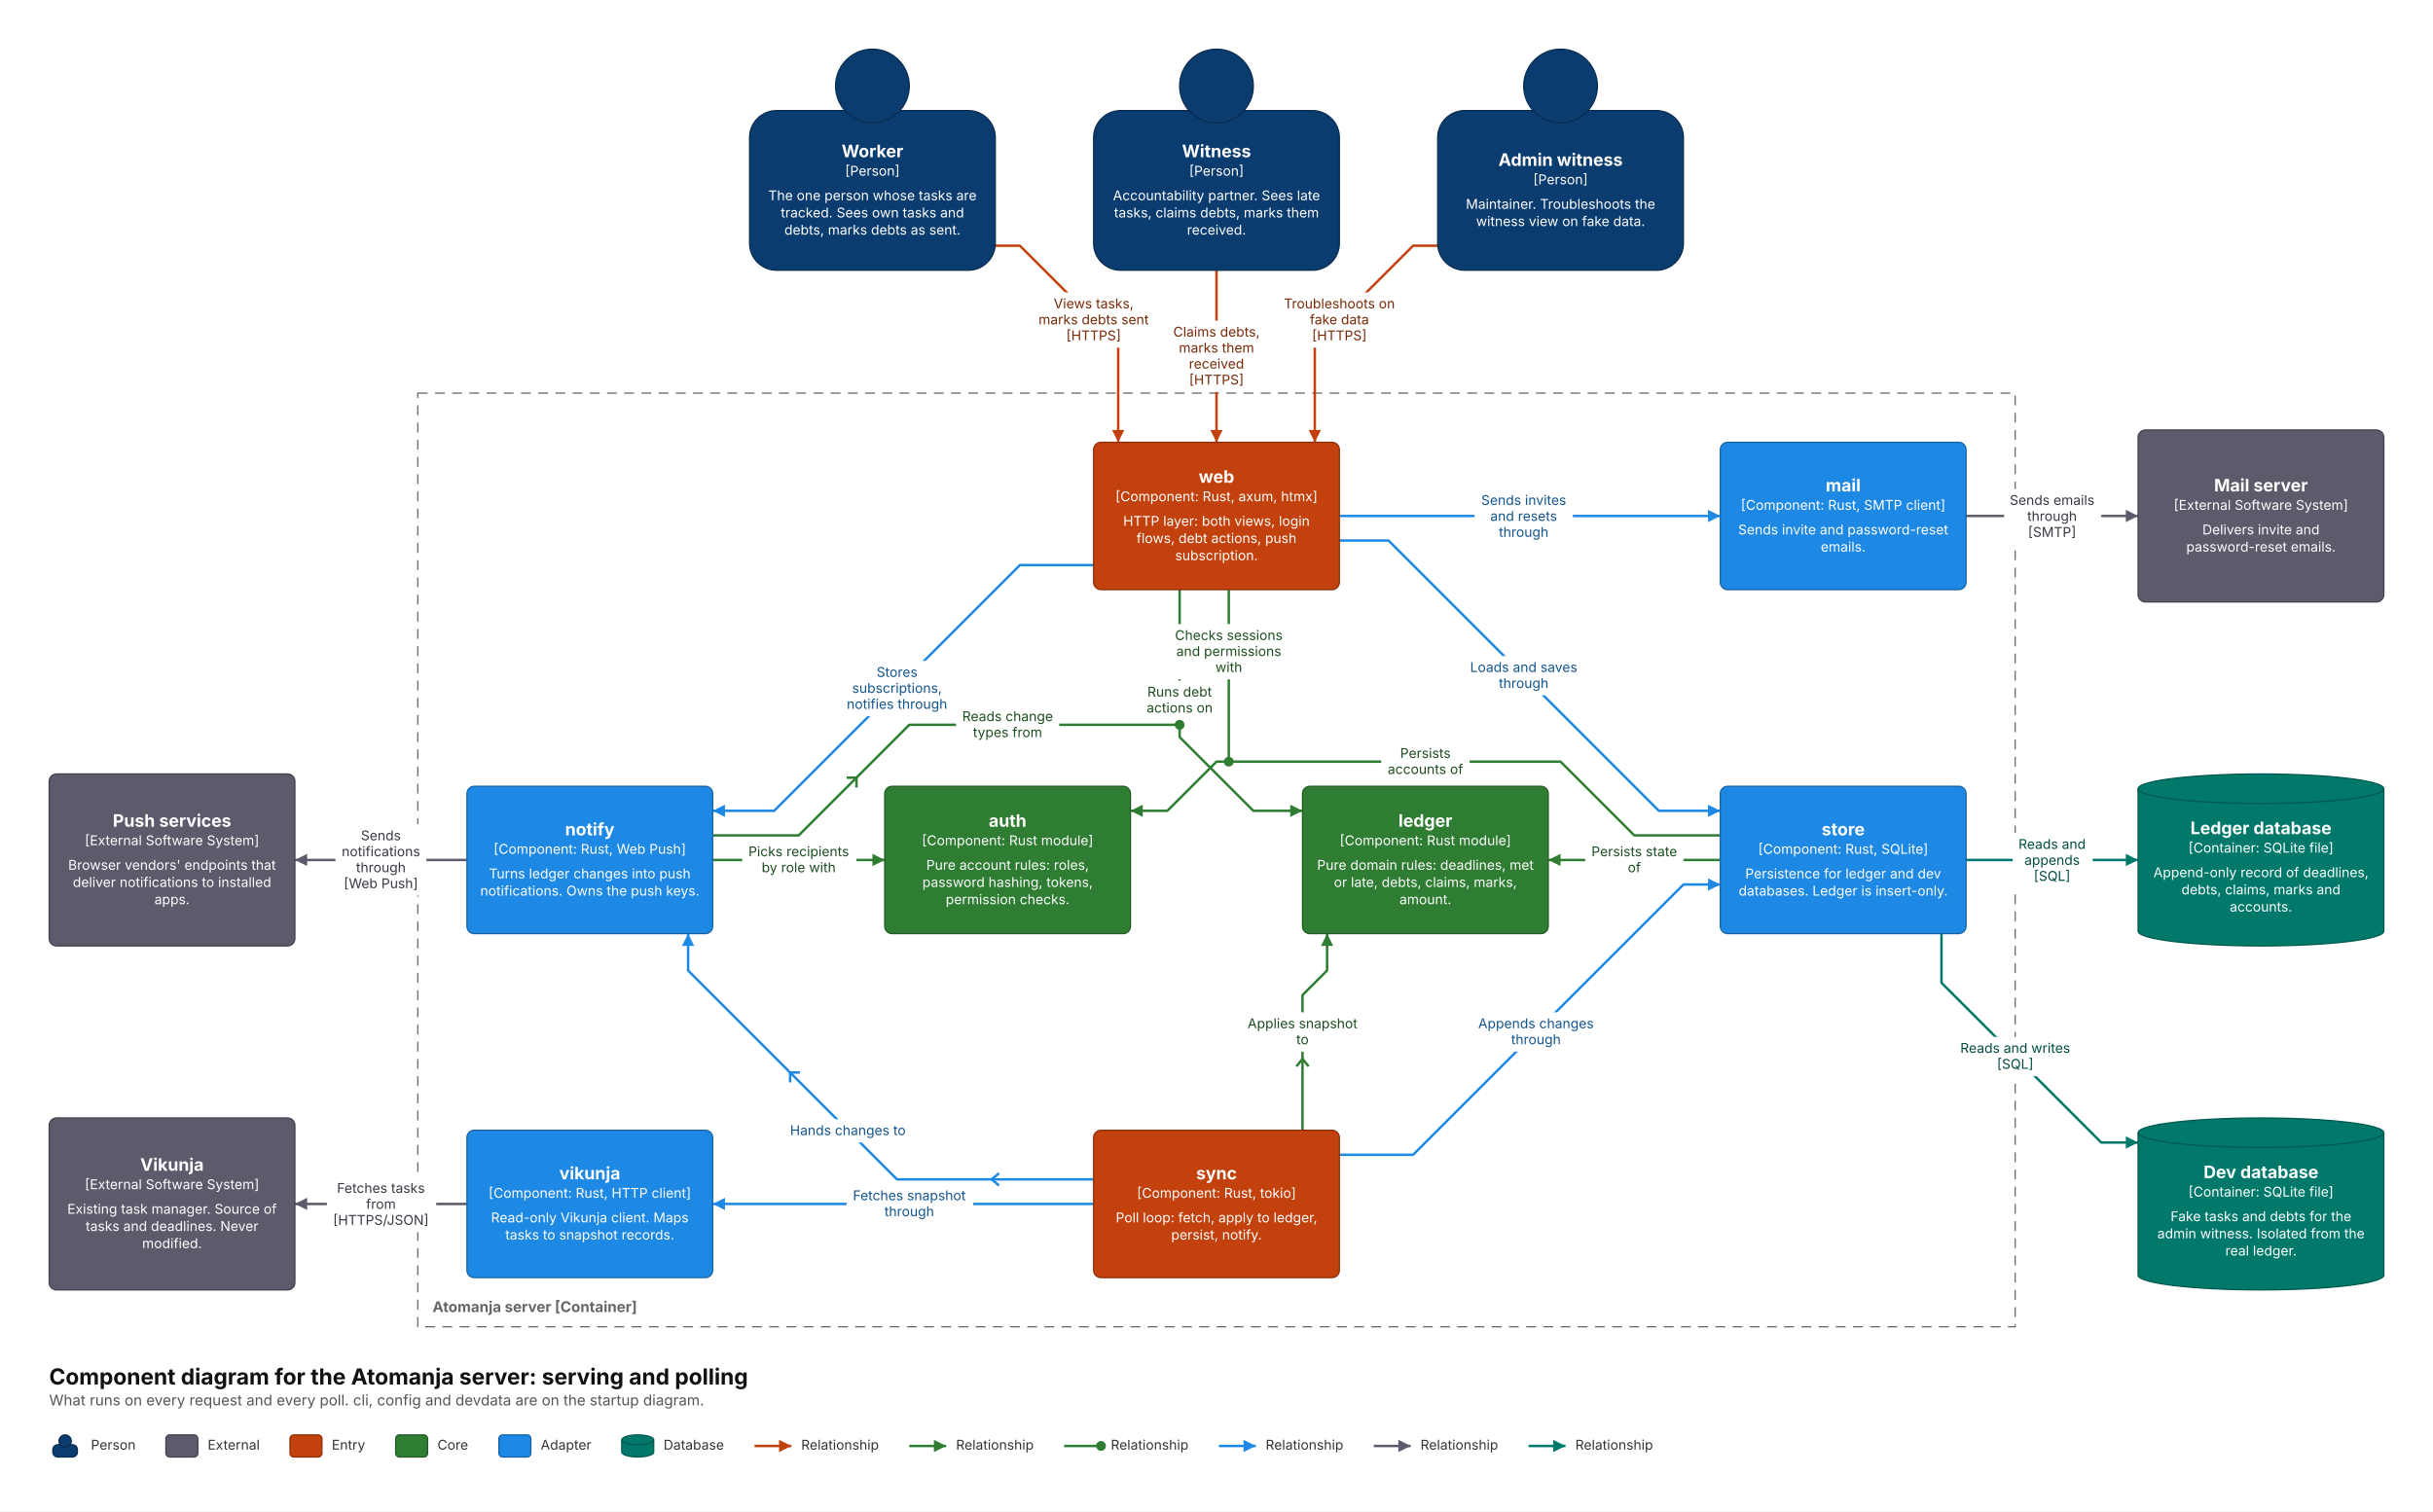
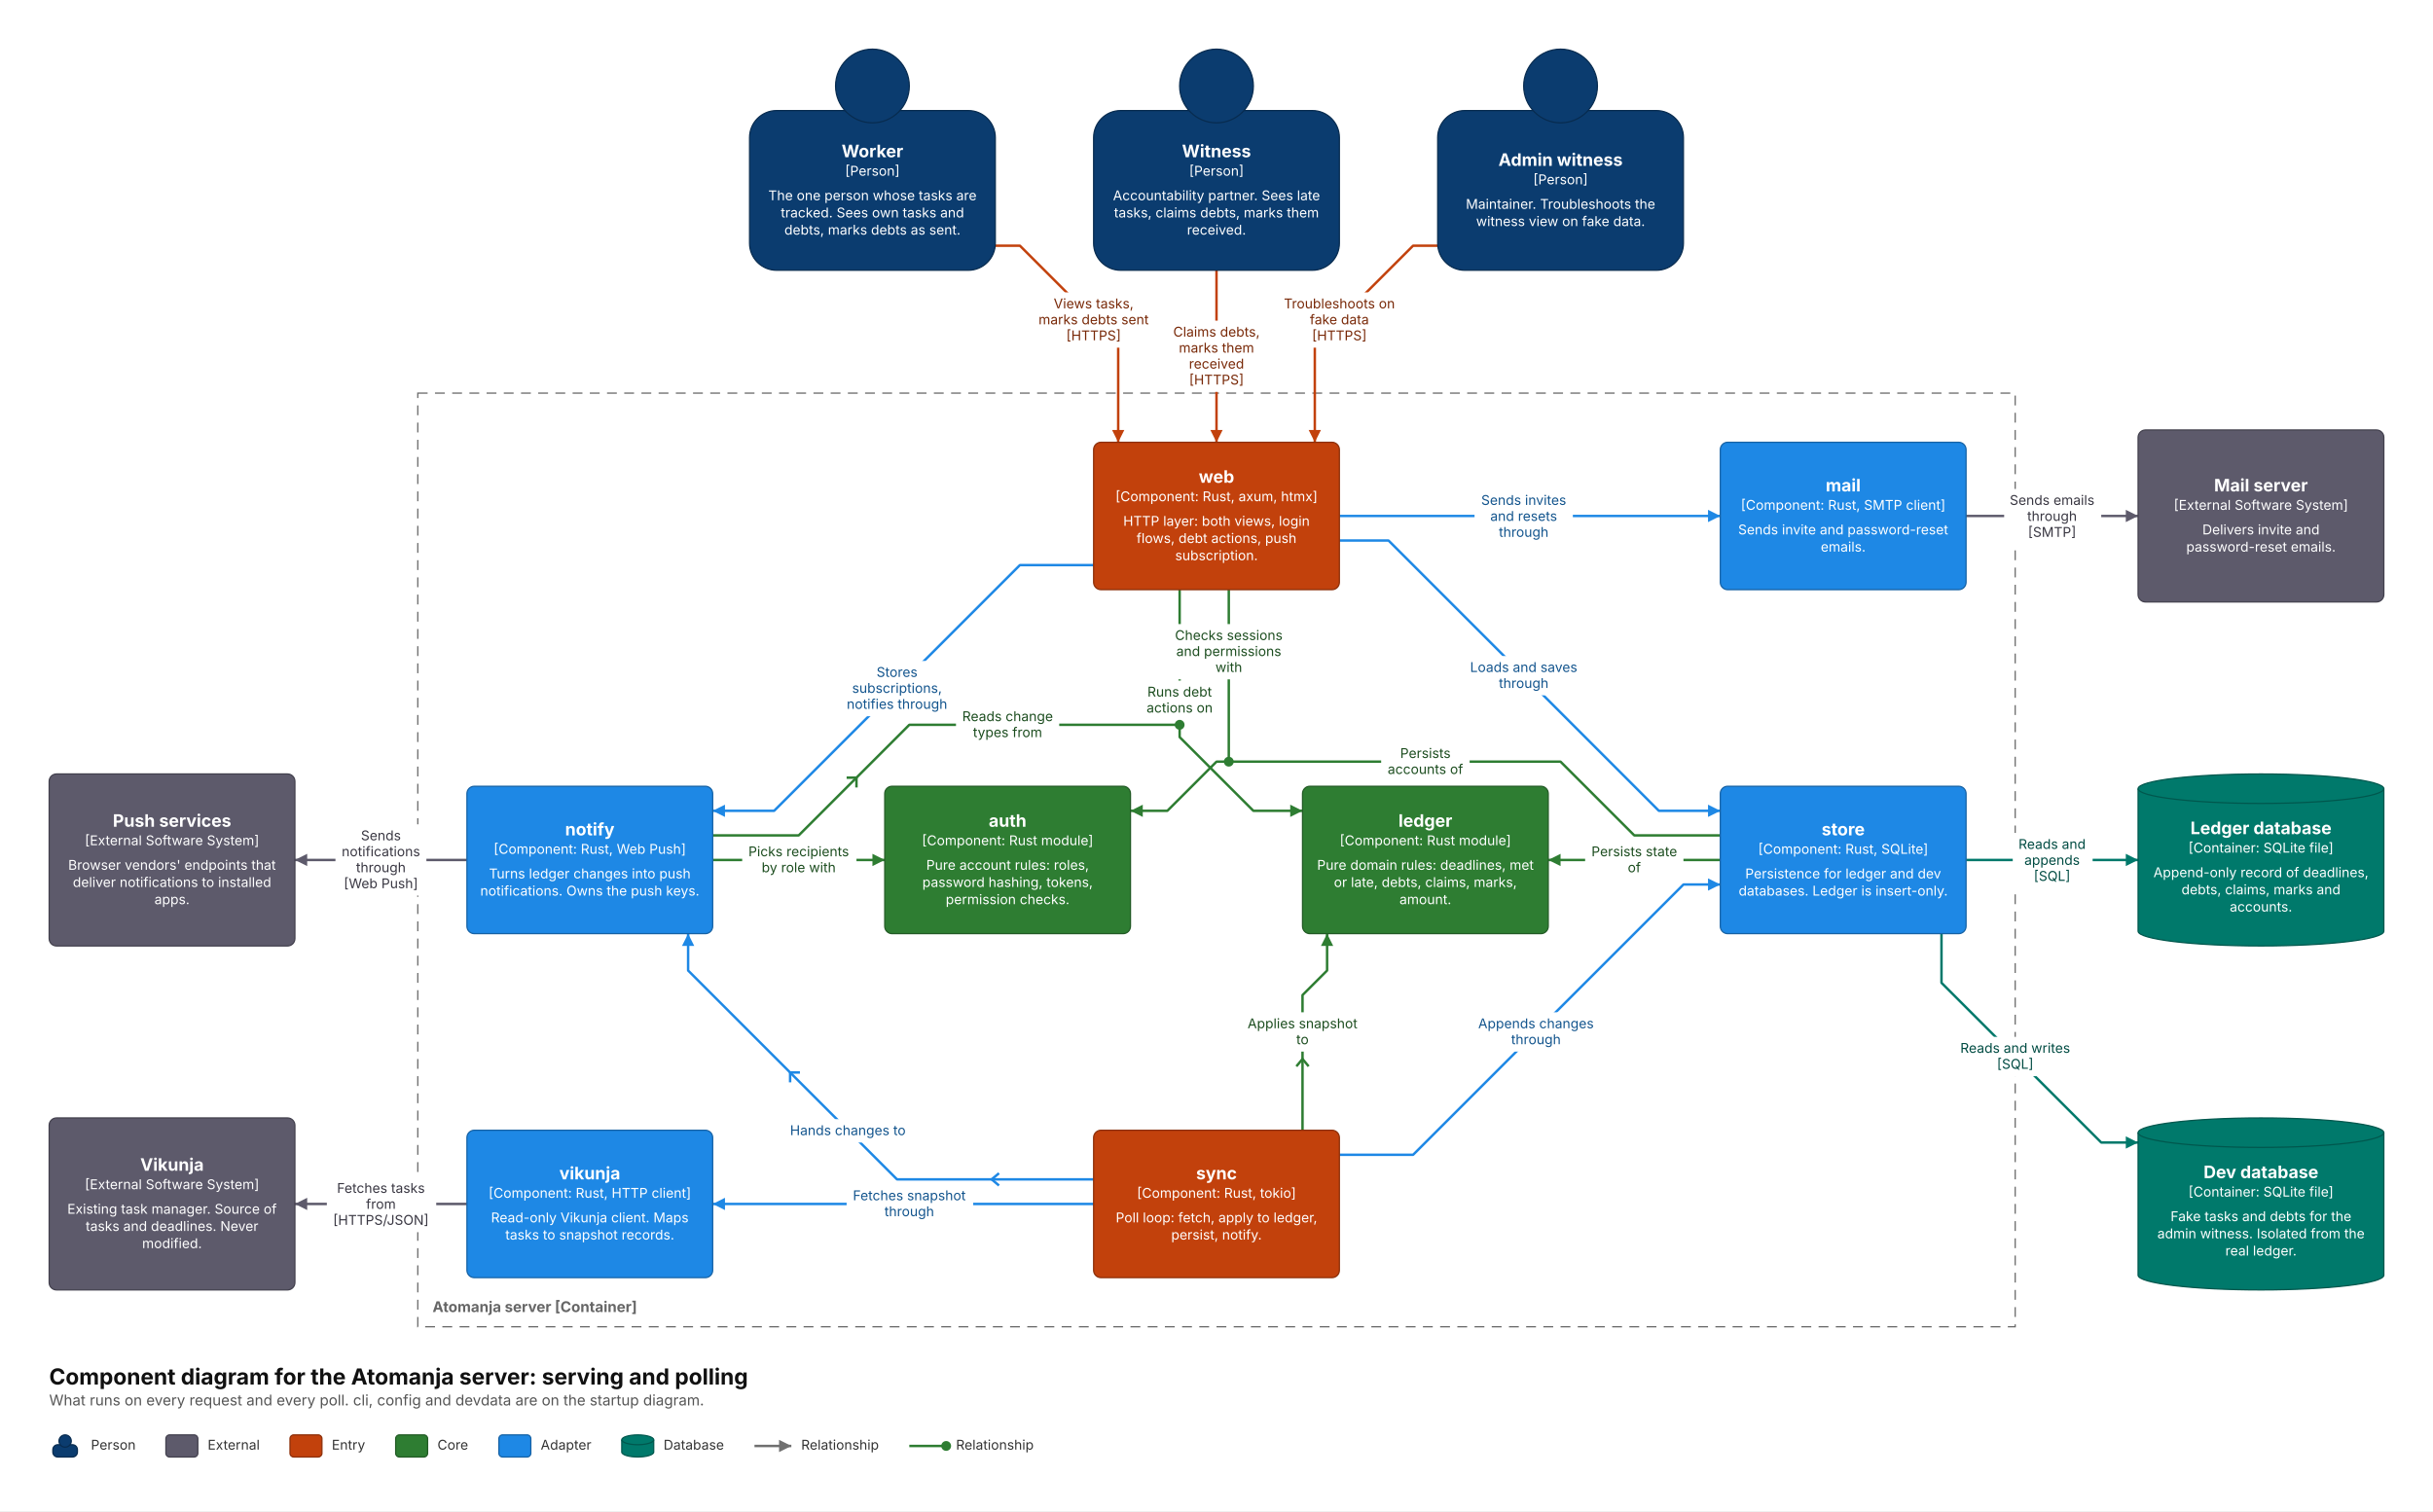
<svg xmlns="http://www.w3.org/2000/svg" viewBox="10 60 1980 1230" width="1980" height="1230" xml:space="preserve">
  <rect x="10" y="60" width="1980" height="1230" fill="#ffffff" />
  <g class="boundary">
    <rect x="350" y="380" width="1300" height="760" fill="none" stroke="#666666" stroke-width="1" stroke-dasharray="8 6" />
    <text x="362" y="1128" font-family="Inter, sans-serif" font-size="12" font-weight="bold" fill="#666666" text-anchor="start">Atomanja server [Container]</text>
  </g>
  <g class="line">
    <path d="M820,260 L840,260 L920,340 L920,420" fill="none" stroke="#c2410c" stroke-width="2" stroke-linejoin="round" />
    <path d="M920,420 L915,410 L925,410 Z" fill="#c2410c" />
  </g>
  <g class="line">
    <path d="M1000,280 L1000,420" fill="none" stroke="#c2410c" stroke-width="2" stroke-linejoin="round" />
    <path d="M1000,420 L995,410 L1005,410 Z" fill="#c2410c" />
  </g>
  <g class="line">
    <path d="M1180,260 L1160,260 L1080,340 L1080,420" fill="none" stroke="#c2410c" stroke-width="2" stroke-linejoin="round" />
    <path d="M1080,420 L1075,410 L1085,410 Z" fill="#c2410c" />
  </g>
  <g class="line">
    <path d="M970,540 L970,660 L1030,720 L1070,720" fill="none" stroke="#2e7d32" stroke-width="2" stroke-linejoin="round" />
    <path d="M1070,720 L1060,725 L1060,715 Z" fill="#2e7d32" />
  </g>
  <g class="line">
    <path d="M1010,540 L1010,680" fill="none" stroke="#2e7d32" stroke-width="2" stroke-linejoin="round" />
    <circle cx="1010" cy="680" r="4" fill="#2e7d32" />
  </g>
  <g class="line">
    <path d="M1100,500 L1140,500 L1360,720 L1410,720" fill="none" stroke="#1e88e5" stroke-width="2" stroke-linejoin="round" />
    <path d="M1410,720 L1400,725 L1400,715 Z" fill="#1e88e5" />
  </g>
  <g class="line">
    <path d="M900,520 L840,520 L640,720 L590,720" fill="none" stroke="#1e88e5" stroke-width="2" stroke-linejoin="round" />
    <path d="M590,720 L600,715 L600,725 Z" fill="#1e88e5" />
  </g>
  <g class="line">
    <path d="M1100,480 L1410,480" fill="none" stroke="#1e88e5" stroke-width="2" stroke-linejoin="round" />
    <path d="M1410,480 L1400,485 L1400,475 Z" fill="#1e88e5" />
  </g>
  <g class="line">
    <path d="M900,1040 L590,1040" fill="none" stroke="#1e88e5" stroke-width="2" stroke-linejoin="round" />
    <path d="M590,1040 L600,1035 L600,1045 Z" fill="#1e88e5" />
  </g>
  <g class="line">
    <path d="M1070,980 L1070,870 L1090,850 L1090,820" fill="none" stroke="#2e7d32" stroke-width="2" stroke-linejoin="round" />
    <path d="M1075,928 L1070,922 L1065,928" fill="none" stroke="#2e7d32" stroke-width="2" stroke-linejoin="round" />
    <path d="M1090,820 L1095,830 L1085,830 Z" fill="#2e7d32" />
  </g>
  <g class="line">
    <path d="M1100,1000 L1160,1000 L1380,780 L1410,780" fill="none" stroke="#1e88e5" stroke-width="2" stroke-linejoin="round" />
    <path d="M1410,780 L1400,785 L1400,775 Z" fill="#1e88e5" />
  </g>
  <g class="line">
    <path d="M900,1020 L740,1020 L570,850 L570,820" fill="none" stroke="#1e88e5" stroke-width="2" stroke-linejoin="round" />
    <path d="M823,1015 L817,1020 L823,1025" fill="none" stroke="#1e88e5" stroke-width="2" stroke-linejoin="round" />
    <path d="M661,933 L653,933 L653,941" fill="none" stroke="#1e88e5" stroke-width="2" stroke-linejoin="round" />
    <path d="M570,820 L575,830 L565,830 Z" fill="#1e88e5" />
  </g>
  <g class="line">
    <path d="M390,1040 L250,1040" fill="none" stroke="#5d5a6b" stroke-width="2" stroke-linejoin="round" />
    <path d="M250,1040 L260,1035 L260,1045 Z" fill="#5d5a6b" />
  </g>
  <g class="line">
    <path d="M590,740 L660,740 L750,650 L970,650" fill="none" stroke="#2e7d32" stroke-width="2" stroke-linejoin="round" />
    <path d="M707,701 L707,693 L699,693" fill="none" stroke="#2e7d32" stroke-width="2" stroke-linejoin="round" />
    <circle cx="970" cy="650" r="4" fill="#2e7d32" />
  </g>
  <g class="line">
    <path d="M590,760 L730,760" fill="none" stroke="#2e7d32" stroke-width="2" stroke-linejoin="round" />
    <path d="M730,760 L720,765 L720,755 Z" fill="#2e7d32" />
  </g>
  <g class="line">
    <path d="M390,760 L250,760" fill="none" stroke="#5d5a6b" stroke-width="2" stroke-linejoin="round" />
    <path d="M250,760 L260,755 L260,765 Z" fill="#5d5a6b" />
  </g>
  <g class="line">
    <path d="M1610,480 L1750,480" fill="none" stroke="#5d5a6b" stroke-width="2" stroke-linejoin="round" />
    <path d="M1750,480 L1740,485 L1740,475 Z" fill="#5d5a6b" />
  </g>
  <g class="line">
    <path d="M1410,760 L1270,760" fill="none" stroke="#2e7d32" stroke-width="2" stroke-linejoin="round" />
    <path d="M1270,760 L1280,755 L1280,765 Z" fill="#2e7d32" />
  </g>
  <g class="line">
    <path d="M1410,740 L1340,740 L1280,680 L1000,680 L960,720 L930,720" fill="none" stroke="#2e7d32" stroke-width="2" stroke-linejoin="round" />
    <path d="M930,720 L940,715 L940,725 Z" fill="#2e7d32" />
  </g>
  <g class="line">
    <path d="M1610,760 L1750,760" fill="none" stroke="#00796b" stroke-width="2" stroke-linejoin="round" />
    <path d="M1750,760 L1740,765 L1740,755 Z" fill="#00796b" />
  </g>
  <g class="line">
    <path d="M1590,820 L1590,860 L1720,990 L1750,990" fill="none" stroke="#00796b" stroke-width="2" stroke-linejoin="round" />
    <path d="M1750,990 L1740,995 L1740,985 Z" fill="#00796b" />
  </g>
  <g class="box">
    <rect x="620" y="150" width="200" height="130" rx="22" fill="#0b3c6f" stroke="#072b4f" stroke-width="1" />
    <circle cx="720" cy="130" r="30" fill="#0b3c6f" stroke="#072b4f" stroke-width="1" />
    <text x="720" y="188" font-family="Inter, sans-serif" font-size="14" font-weight="bold" fill="#ffffff" text-anchor="middle">Worker</text>
    <text x="720" y="203" font-family="Inter, sans-serif" font-size="11" fill="#ffffff" text-anchor="middle">[Person]</text>
    <text x="720" y="223" font-family="Inter, sans-serif" font-size="11" fill="#ffffff" text-anchor="middle">The one person whose tasks are</text>
    <text x="720" y="237" font-family="Inter, sans-serif" font-size="11" fill="#ffffff" text-anchor="middle">tracked. Sees own tasks and</text>
    <text x="720" y="251" font-family="Inter, sans-serif" font-size="11" fill="#ffffff" text-anchor="middle">debts, marks debts as sent.</text>
  </g>
  <g class="box">
    <rect x="900" y="150" width="200" height="130" rx="22" fill="#0b3c6f" stroke="#072b4f" stroke-width="1" />
    <circle cx="1000" cy="130" r="30" fill="#0b3c6f" stroke="#072b4f" stroke-width="1" />
    <text x="1000" y="188" font-family="Inter, sans-serif" font-size="14" font-weight="bold" fill="#ffffff" text-anchor="middle">Witness</text>
    <text x="1000" y="203" font-family="Inter, sans-serif" font-size="11" fill="#ffffff" text-anchor="middle">[Person]</text>
    <text x="1000" y="223" font-family="Inter, sans-serif" font-size="11" fill="#ffffff" text-anchor="middle">Accountability partner. Sees late</text>
    <text x="1000" y="237" font-family="Inter, sans-serif" font-size="11" fill="#ffffff" text-anchor="middle">tasks, claims debts, marks them</text>
    <text x="1000" y="251" font-family="Inter, sans-serif" font-size="11" fill="#ffffff" text-anchor="middle">received.</text>
  </g>
  <g class="box">
    <rect x="1180" y="150" width="200" height="130" rx="22" fill="#0b3c6f" stroke="#072b4f" stroke-width="1" />
    <circle cx="1280" cy="130" r="30" fill="#0b3c6f" stroke="#072b4f" stroke-width="1" />
    <text x="1280" y="195" font-family="Inter, sans-serif" font-size="14" font-weight="bold" fill="#ffffff" text-anchor="middle">Admin witness</text>
    <text x="1280" y="210" font-family="Inter, sans-serif" font-size="11" fill="#ffffff" text-anchor="middle">[Person]</text>
    <text x="1280" y="230" font-family="Inter, sans-serif" font-size="11" fill="#ffffff" text-anchor="middle">Maintainer. Troubleshoots the</text>
    <text x="1280" y="244" font-family="Inter, sans-serif" font-size="11" fill="#ffffff" text-anchor="middle">witness view on fake data.</text>
  </g>
  <g class="box">
    <rect x="50" y="970" width="200" height="140" rx="6" fill="#5d5a6b" stroke="#42404d" stroke-width="1" />
    <text x="150" y="1013" font-family="Inter, sans-serif" font-size="14" font-weight="bold" fill="#ffffff" text-anchor="middle">Vikunja</text>
    <text x="150" y="1028" font-family="Inter, sans-serif" font-size="11" fill="#ffffff" text-anchor="middle">[External Software System]</text>
    <text x="150" y="1048" font-family="Inter, sans-serif" font-size="11" fill="#ffffff" text-anchor="middle">Existing task manager. Source of</text>
    <text x="150" y="1062" font-family="Inter, sans-serif" font-size="11" fill="#ffffff" text-anchor="middle">tasks and deadlines. Never</text>
    <text x="150" y="1076" font-family="Inter, sans-serif" font-size="11" fill="#ffffff" text-anchor="middle">modified.</text>
  </g>
  <g class="box">
    <rect x="50" y="690" width="200" height="140" rx="6" fill="#5d5a6b" stroke="#42404d" stroke-width="1" />
    <text x="150" y="733" font-family="Inter, sans-serif" font-size="14" font-weight="bold" fill="#ffffff" text-anchor="middle">Push services</text>
    <text x="150" y="748" font-family="Inter, sans-serif" font-size="11" fill="#ffffff" text-anchor="middle">[External Software System]</text>
    <text x="150" y="768" font-family="Inter, sans-serif" font-size="11" fill="#ffffff" text-anchor="middle">Browser vendors' endpoints that</text>
    <text x="150" y="782" font-family="Inter, sans-serif" font-size="11" fill="#ffffff" text-anchor="middle">deliver notifications to installed</text>
    <text x="150" y="796" font-family="Inter, sans-serif" font-size="11" fill="#ffffff" text-anchor="middle">apps.</text>
  </g>
  <g class="box">
    <rect x="1750" y="410" width="200" height="140" rx="6" fill="#5d5a6b" stroke="#42404d" stroke-width="1" />
    <text x="1850" y="460" font-family="Inter, sans-serif" font-size="14" font-weight="bold" fill="#ffffff" text-anchor="middle">Mail server</text>
    <text x="1850" y="475" font-family="Inter, sans-serif" font-size="11" fill="#ffffff" text-anchor="middle">[External Software System]</text>
    <text x="1850" y="495" font-family="Inter, sans-serif" font-size="11" fill="#ffffff" text-anchor="middle">Delivers invite and</text>
    <text x="1850" y="509" font-family="Inter, sans-serif" font-size="11" fill="#ffffff" text-anchor="middle">password-reset emails.</text>
  </g>
  <g class="box">
    <rect x="900" y="420" width="200" height="120" rx="6" fill="#c2410c" stroke="#8b2e08" stroke-width="1" />
    <text x="1000" y="453" font-family="Inter, sans-serif" font-size="14" font-weight="bold" fill="#ffffff" text-anchor="middle">web</text>
    <text x="1000" y="468" font-family="Inter, sans-serif" font-size="11" fill="#ffffff" text-anchor="middle">[Component: Rust, axum, htmx]</text>
    <text x="1000" y="488" font-family="Inter, sans-serif" font-size="11" fill="#ffffff" text-anchor="middle">HTTP layer: both views, login</text>
    <text x="1000" y="502" font-family="Inter, sans-serif" font-size="11" fill="#ffffff" text-anchor="middle">flows, debt actions, push</text>
    <text x="1000" y="516" font-family="Inter, sans-serif" font-size="11" fill="#ffffff" text-anchor="middle">subscription.</text>
  </g>
  <g class="box">
    <rect x="900" y="980" width="200" height="120" rx="6" fill="#c2410c" stroke="#8b2e08" stroke-width="1" />
    <text x="1000" y="1020" font-family="Inter, sans-serif" font-size="14" font-weight="bold" fill="#ffffff" text-anchor="middle">sync</text>
    <text x="1000" y="1035" font-family="Inter, sans-serif" font-size="11" fill="#ffffff" text-anchor="middle">[Component: Rust, tokio]</text>
    <text x="1000" y="1055" font-family="Inter, sans-serif" font-size="11" fill="#ffffff" text-anchor="middle">Poll loop: fetch, apply to ledger,</text>
    <text x="1000" y="1069" font-family="Inter, sans-serif" font-size="11" fill="#ffffff" text-anchor="middle">persist, notify.</text>
  </g>
  <g class="box">
    <rect x="1070" y="700" width="200" height="120" rx="6" fill="#2e7d32" stroke="#215a24" stroke-width="1" />
    <text x="1170" y="733" font-family="Inter, sans-serif" font-size="14" font-weight="bold" fill="#ffffff" text-anchor="middle">ledger</text>
    <text x="1170" y="748" font-family="Inter, sans-serif" font-size="11" fill="#ffffff" text-anchor="middle">[Component: Rust module]</text>
    <text x="1170" y="768" font-family="Inter, sans-serif" font-size="11" fill="#ffffff" text-anchor="middle">Pure domain rules: deadlines, met</text>
    <text x="1170" y="782" font-family="Inter, sans-serif" font-size="11" fill="#ffffff" text-anchor="middle">or late, debts, claims, marks,</text>
    <text x="1170" y="796" font-family="Inter, sans-serif" font-size="11" fill="#ffffff" text-anchor="middle">amount.</text>
  </g>
  <g class="box">
    <rect x="730" y="700" width="200" height="120" rx="6" fill="#2e7d32" stroke="#215a24" stroke-width="1" />
    <text x="830" y="733" font-family="Inter, sans-serif" font-size="14" font-weight="bold" fill="#ffffff" text-anchor="middle">auth</text>
    <text x="830" y="748" font-family="Inter, sans-serif" font-size="11" fill="#ffffff" text-anchor="middle">[Component: Rust module]</text>
    <text x="830" y="768" font-family="Inter, sans-serif" font-size="11" fill="#ffffff" text-anchor="middle">Pure account rules: roles,</text>
    <text x="830" y="782" font-family="Inter, sans-serif" font-size="11" fill="#ffffff" text-anchor="middle">password hashing, tokens,</text>
    <text x="830" y="796" font-family="Inter, sans-serif" font-size="11" fill="#ffffff" text-anchor="middle">permission checks.</text>
  </g>
  <g class="box">
    <rect x="390" y="980" width="200" height="120" rx="6" fill="#1e88e5" stroke="#1561a4" stroke-width="1" />
    <text x="490" y="1020" font-family="Inter, sans-serif" font-size="14" font-weight="bold" fill="#ffffff" text-anchor="middle">vikunja</text>
    <text x="490" y="1035" font-family="Inter, sans-serif" font-size="11" fill="#ffffff" text-anchor="middle">[Component: Rust, HTTP client]</text>
    <text x="490" y="1055" font-family="Inter, sans-serif" font-size="11" fill="#ffffff" text-anchor="middle">Read-only Vikunja client. Maps</text>
    <text x="490" y="1069" font-family="Inter, sans-serif" font-size="11" fill="#ffffff" text-anchor="middle">tasks to snapshot records.</text>
  </g>
  <g class="box">
    <rect x="390" y="700" width="200" height="120" rx="6" fill="#1e88e5" stroke="#1561a4" stroke-width="1" />
    <text x="490" y="740" font-family="Inter, sans-serif" font-size="14" font-weight="bold" fill="#ffffff" text-anchor="middle">notify</text>
    <text x="490" y="755" font-family="Inter, sans-serif" font-size="11" fill="#ffffff" text-anchor="middle">[Component: Rust, Web Push]</text>
    <text x="490" y="775" font-family="Inter, sans-serif" font-size="11" fill="#ffffff" text-anchor="middle">Turns ledger changes into push</text>
    <text x="490" y="789" font-family="Inter, sans-serif" font-size="11" fill="#ffffff" text-anchor="middle">notifications. Owns the push keys.</text>
  </g>
  <g class="box">
    <rect x="1410" y="420" width="200" height="120" rx="6" fill="#1e88e5" stroke="#1561a4" stroke-width="1" />
    <text x="1510" y="460" font-family="Inter, sans-serif" font-size="14" font-weight="bold" fill="#ffffff" text-anchor="middle">mail</text>
    <text x="1510" y="475" font-family="Inter, sans-serif" font-size="11" fill="#ffffff" text-anchor="middle">[Component: Rust, SMTP client]</text>
    <text x="1510" y="495" font-family="Inter, sans-serif" font-size="11" fill="#ffffff" text-anchor="middle">Sends invite and password-reset</text>
    <text x="1510" y="509" font-family="Inter, sans-serif" font-size="11" fill="#ffffff" text-anchor="middle">emails.</text>
  </g>
  <g class="box">
    <rect x="1410" y="700" width="200" height="120" rx="6" fill="#1e88e5" stroke="#1561a4" stroke-width="1" />
    <text x="1510" y="740" font-family="Inter, sans-serif" font-size="14" font-weight="bold" fill="#ffffff" text-anchor="middle">store</text>
    <text x="1510" y="755" font-family="Inter, sans-serif" font-size="11" fill="#ffffff" text-anchor="middle">[Component: Rust, SQLite]</text>
    <text x="1510" y="775" font-family="Inter, sans-serif" font-size="11" fill="#ffffff" text-anchor="middle">Persistence for ledger and dev</text>
    <text x="1510" y="789" font-family="Inter, sans-serif" font-size="11" fill="#ffffff" text-anchor="middle">databases. Ledger is insert-only.</text>
  </g>
  <g class="box">
    <path d="M1750,702 A100,12 0 0 1 1950,702 L1950,818 A100,12 0 0 1 1750,818 Z" fill="#00796b" stroke="#00574d" stroke-width="1" />
    <path d="M1750,702 A100,12 0 0 0 1950,702" fill="none" stroke="#00574d" stroke-width="1" />
    <text x="1850" y="739" font-family="Inter, sans-serif" font-size="14" font-weight="bold" fill="#ffffff" text-anchor="middle">Ledger database</text>
    <text x="1850" y="754" font-family="Inter, sans-serif" font-size="11" fill="#ffffff" text-anchor="middle">[Container: SQLite file]</text>
    <text x="1850" y="774" font-family="Inter, sans-serif" font-size="11" fill="#ffffff" text-anchor="middle">Append-only record of deadlines,</text>
    <text x="1850" y="788" font-family="Inter, sans-serif" font-size="11" fill="#ffffff" text-anchor="middle">debts, claims, marks and</text>
    <text x="1850" y="802" font-family="Inter, sans-serif" font-size="11" fill="#ffffff" text-anchor="middle">accounts.</text>
  </g>
  <g class="box">
    <path d="M1750,982 A100,12 0 0 1 1950,982 L1950,1098 A100,12 0 0 1 1750,1098 Z" fill="#00796b" stroke="#00574d" stroke-width="1" />
    <path d="M1750,982 A100,12 0 0 0 1950,982" fill="none" stroke="#00574d" stroke-width="1" />
    <text x="1850" y="1019" font-family="Inter, sans-serif" font-size="14" font-weight="bold" fill="#ffffff" text-anchor="middle">Dev database</text>
    <text x="1850" y="1034" font-family="Inter, sans-serif" font-size="11" fill="#ffffff" text-anchor="middle">[Container: SQLite file]</text>
    <text x="1850" y="1054" font-family="Inter, sans-serif" font-size="11" fill="#ffffff" text-anchor="middle">Fake tasks and debts for the</text>
    <text x="1850" y="1068" font-family="Inter, sans-serif" font-size="11" fill="#ffffff" text-anchor="middle">admin witness. Isolated from the</text>
    <text x="1850" y="1082" font-family="Inter, sans-serif" font-size="11" fill="#ffffff" text-anchor="middle">real ledger.</text>
  </g>
  <g class="label">
    <rect x="850" y="298" width="100" height="45" fill="#ffffff" />
    <text x="900" y="311" font-family="Inter, sans-serif" font-size="11" fill="#782807" text-anchor="middle">Views tasks,</text>
    <text x="900" y="324" font-family="Inter, sans-serif" font-size="11" fill="#782807" text-anchor="middle">marks debts sent</text>
    <text x="900" y="337" font-family="Inter, sans-serif" font-size="11" fill="#782807" text-anchor="middle">[HTTPS]</text>
  </g>
  <g class="label">
    <rect x="960" y="321" width="81" height="58" fill="#ffffff" />
    <text x="1000" y="334" font-family="Inter, sans-serif" font-size="11" fill="#782807" text-anchor="middle">Claims debts,</text>
    <text x="1000" y="347" font-family="Inter, sans-serif" font-size="11" fill="#782807" text-anchor="middle">marks them</text>
    <text x="1000" y="360" font-family="Inter, sans-serif" font-size="11" fill="#782807" text-anchor="middle">received</text>
    <text x="1000" y="373" font-family="Inter, sans-serif" font-size="11" fill="#782807" text-anchor="middle">[HTTPS]</text>
  </g>
  <g class="label">
    <rect x="1049" y="298" width="102" height="45" fill="#ffffff" />
    <text x="1100" y="311" font-family="Inter, sans-serif" font-size="11" fill="#782807" text-anchor="middle">Troubleshoots on</text>
    <text x="1100" y="324" font-family="Inter, sans-serif" font-size="11" fill="#782807" text-anchor="middle">fake data</text>
    <text x="1100" y="337" font-family="Inter, sans-serif" font-size="11" fill="#782807" text-anchor="middle">[HTTPS]</text>
  </g>
  <g class="label">
    <rect x="938" y="614" width="64" height="32" fill="#ffffff" />
    <text x="970" y="627" font-family="Inter, sans-serif" font-size="11" fill="#1c4d1f" text-anchor="middle">Runs debt</text>
    <text x="970" y="640" font-family="Inter, sans-serif" font-size="11" fill="#1c4d1f" text-anchor="middle">actions on</text>
  </g>
  <g class="label">
    <rect x="961" y="568" width="98" height="45" fill="#ffffff" />
    <text x="1010" y="581" font-family="Inter, sans-serif" font-size="11" fill="#1c4d1f" text-anchor="middle">Checks sessions</text>
    <text x="1010" y="594" font-family="Inter, sans-serif" font-size="11" fill="#1c4d1f" text-anchor="middle">and permissions</text>
    <text x="1010" y="607" font-family="Inter, sans-serif" font-size="11" fill="#1c4d1f" text-anchor="middle">with</text>
  </g>
  <g class="label">
    <rect x="1201" y="594" width="98" height="32" fill="#ffffff" />
    <text x="1250" y="607" font-family="Inter, sans-serif" font-size="11" fill="#12548d" text-anchor="middle">Loads and saves</text>
    <text x="1250" y="620" font-family="Inter, sans-serif" font-size="11" fill="#12548d" text-anchor="middle">through</text>
  </g>
  <g class="label">
    <rect x="694" y="598" width="92" height="45" fill="#ffffff" />
    <text x="740" y="611" font-family="Inter, sans-serif" font-size="11" fill="#12548d" text-anchor="middle">Stores</text>
    <text x="740" y="624" font-family="Inter, sans-serif" font-size="11" fill="#12548d" text-anchor="middle">subscriptions,</text>
    <text x="740" y="637" font-family="Inter, sans-serif" font-size="11" fill="#12548d" text-anchor="middle">notifies through</text>
  </g>
  <g class="label">
    <rect x="1210" y="458" width="80" height="45" fill="#ffffff" />
    <text x="1250" y="471" font-family="Inter, sans-serif" font-size="11" fill="#12548d" text-anchor="middle">Sends invites</text>
    <text x="1250" y="484" font-family="Inter, sans-serif" font-size="11" fill="#12548d" text-anchor="middle">and resets</text>
    <text x="1250" y="497" font-family="Inter, sans-serif" font-size="11" fill="#12548d" text-anchor="middle">through</text>
  </g>
  <g class="label">
    <rect x="699" y="1024" width="103" height="32" fill="#ffffff" />
    <text x="750" y="1037" font-family="Inter, sans-serif" font-size="11" fill="#12548d" text-anchor="middle">Fetches snapshot</text>
    <text x="750" y="1050" font-family="Inter, sans-serif" font-size="11" fill="#12548d" text-anchor="middle">through</text>
  </g>
  <g class="label">
    <rect x="1020" y="884" width="100" height="32" fill="#ffffff" />
    <text x="1070" y="897" font-family="Inter, sans-serif" font-size="11" fill="#1c4d1f" text-anchor="middle">Applies snapshot</text>
    <text x="1070" y="910" font-family="Inter, sans-serif" font-size="11" fill="#1c4d1f" text-anchor="middle">to</text>
  </g>
  <g class="label">
    <rect x="1208" y="884" width="105" height="32" fill="#ffffff" />
    <text x="1260" y="897" font-family="Inter, sans-serif" font-size="11" fill="#12548d" text-anchor="middle">Appends changes</text>
    <text x="1260" y="910" font-family="Inter, sans-serif" font-size="11" fill="#12548d" text-anchor="middle">through</text>
  </g>
  <g class="label">
    <rect x="648" y="971" width="105" height="19" fill="#ffffff" />
    <text x="700" y="984" font-family="Inter, sans-serif" font-size="11" fill="#12548d" text-anchor="middle">Hands changes to</text>
  </g>
  <g class="label">
    <rect x="276" y="1018" width="89" height="45" fill="#ffffff" />
    <text x="320" y="1031" font-family="Inter, sans-serif" font-size="11" fill="#393742" text-anchor="middle">Fetches tasks</text>
    <text x="320" y="1044" font-family="Inter, sans-serif" font-size="11" fill="#393742" text-anchor="middle">from</text>
    <text x="320" y="1057" font-family="Inter, sans-serif" font-size="11" fill="#393742" text-anchor="middle">[HTTPS/JSON]</text>
  </g>
  <g class="label">
    <rect x="788" y="634" width="84" height="32" fill="#ffffff" />
    <text x="830" y="647" font-family="Inter, sans-serif" font-size="11" fill="#1c4d1f" text-anchor="middle">Reads change</text>
    <text x="830" y="660" font-family="Inter, sans-serif" font-size="11" fill="#1c4d1f" text-anchor="middle">types from</text>
  </g>
  <g class="label">
    <rect x="614" y="744" width="93" height="32" fill="#ffffff" />
    <text x="660" y="757" font-family="Inter, sans-serif" font-size="11" fill="#1c4d1f" text-anchor="middle">Picks recipients</text>
    <text x="660" y="770" font-family="Inter, sans-serif" font-size="11" fill="#1c4d1f" text-anchor="middle">by role with</text>
  </g>
  <g class="label">
    <rect x="283" y="731" width="74" height="58" fill="#ffffff" />
    <text x="320" y="744" font-family="Inter, sans-serif" font-size="11" fill="#393742" text-anchor="middle">Sends</text>
    <text x="320" y="757" font-family="Inter, sans-serif" font-size="11" fill="#393742" text-anchor="middle">notifications</text>
    <text x="320" y="770" font-family="Inter, sans-serif" font-size="11" fill="#393742" text-anchor="middle">through</text>
    <text x="320" y="783" font-family="Inter, sans-serif" font-size="11" fill="#393742" text-anchor="middle">[Web Push]</text>
  </g>
  <g class="label">
    <rect x="1641" y="458" width="79" height="45" fill="#ffffff" />
    <text x="1680" y="471" font-family="Inter, sans-serif" font-size="11" fill="#393742" text-anchor="middle">Sends emails</text>
    <text x="1680" y="484" font-family="Inter, sans-serif" font-size="11" fill="#393742" text-anchor="middle">through</text>
    <text x="1680" y="497" font-family="Inter, sans-serif" font-size="11" fill="#393742" text-anchor="middle">[SMTP]</text>
  </g>
  <g class="label">
    <rect x="1300" y="744" width="80" height="32" fill="#ffffff" />
    <text x="1340" y="757" font-family="Inter, sans-serif" font-size="11" fill="#1c4d1f" text-anchor="middle">Persists state</text>
    <text x="1340" y="770" font-family="Inter, sans-serif" font-size="11" fill="#1c4d1f" text-anchor="middle">of</text>
  </g>
  <g class="label">
    <rect x="1134" y="664" width="72" height="32" fill="#ffffff" />
    <text x="1170" y="677" font-family="Inter, sans-serif" font-size="11" fill="#1c4d1f" text-anchor="middle">Persists</text>
    <text x="1170" y="690" font-family="Inter, sans-serif" font-size="11" fill="#1c4d1f" text-anchor="middle">accounts of</text>
  </g>
  <g class="label">
    <rect x="1648" y="738" width="65" height="45" fill="#ffffff" />
    <text x="1680" y="751" font-family="Inter, sans-serif" font-size="11" fill="#004b42" text-anchor="middle">Reads and</text>
    <text x="1680" y="764" font-family="Inter, sans-serif" font-size="11" fill="#004b42" text-anchor="middle">appends</text>
    <text x="1680" y="777" font-family="Inter, sans-serif" font-size="11" fill="#004b42" text-anchor="middle">[SQL]</text>
  </g>
  <g class="label">
    <rect x="1600" y="904" width="100" height="32" fill="#ffffff" />
    <text x="1650" y="917" font-family="Inter, sans-serif" font-size="11" fill="#004b42" text-anchor="middle">Reads and writes</text>
    <text x="1650" y="930" font-family="Inter, sans-serif" font-size="11" fill="#004b42" text-anchor="middle">[SQL]</text>
  </g>
  <g class="title">
    <text x="50" y="1187" font-family="Inter, sans-serif" font-size="18" font-weight="bold" fill="#111111" text-anchor="start">Component diagram for the Atomanja server: serving and polling</text>
  </g>
  <g class="subtitle">
    <text x="50" y="1204" font-family="Inter, sans-serif" font-size="12" fill="#555555" text-anchor="start">What runs on every request and every poll. cli, config and devdata are on the startup diagram.</text>
  </g>
  <g class="key">
    <rect x="53" y="1236" width="20" height="10" rx="4" fill="#0b3c6f" stroke="#072b4f" stroke-width="1" />
    <circle cx="63" cy="1233" r="5" fill="#0b3c6f" stroke="#072b4f" stroke-width="1" />
    <text x="84" y="1240" font-family="Inter, sans-serif" font-size="11" fill="#333333" text-anchor="start">Person</text>
  </g>
  <g class="key">
    <rect x="145" y="1228" width="26" height="18" rx="3" fill="#5d5a6b" stroke="#42404d" stroke-width="1" />
    <text x="179" y="1240" font-family="Inter, sans-serif" font-size="11" fill="#333333" text-anchor="start">External</text>
  </g>
  <g class="key">
    <rect x="246" y="1228" width="26" height="18" rx="3" fill="#c2410c" stroke="#8b2e08" stroke-width="1" />
    <text x="280" y="1240" font-family="Inter, sans-serif" font-size="11" fill="#333333" text-anchor="start">Entry</text>
  </g>
  <g class="key">
    <rect x="332" y="1228" width="26" height="18" rx="3" fill="#2e7d32" stroke="#215a24" stroke-width="1" />
    <text x="366" y="1240" font-family="Inter, sans-serif" font-size="11" fill="#333333" text-anchor="start">Core</text>
  </g>
  <g class="key">
    <rect x="416" y="1228" width="26" height="18" rx="3" fill="#1e88e5" stroke="#1561a4" stroke-width="1" />
    <text x="450" y="1240" font-family="Inter, sans-serif" font-size="11" fill="#333333" text-anchor="start">Adapter</text>
  </g>
  <g class="key">
    <path d="M516,1232 A13,4 0 0 1 542,1232 L542,1242 A13,4 0 0 1 516,1242 Z" fill="#00796b" stroke="#00574d" stroke-width="1" />
    <path d="M516,1232 A13,4 0 0 0 542,1232" fill="none" stroke="#00574d" stroke-width="1" />
    <text x="550" y="1240" font-family="Inter, sans-serif" font-size="11" fill="#333333" text-anchor="start">Database</text>
  </g>
  <g class="key">
-     <path d="M624,1237 L654,1237" fill="none" stroke="#c2410c" stroke-width="2" stroke-linejoin="round" />
-     <path d="M654,1237 L644,1242 L644,1232 Z" fill="#c2410c" />
+     <path d="M624,1237 L654,1237" fill="none" stroke="#707070" stroke-width="2" stroke-linejoin="round" />
+     <path d="M654,1237 L644,1242 L644,1232 Z" fill="#707070" />
    <text x="662" y="1240" font-family="Inter, sans-serif" font-size="11" fill="#333333" text-anchor="start">Relationship</text>
  </g>
  <g class="key">
    <path d="M750,1237 L780,1237" fill="none" stroke="#2e7d32" stroke-width="2" stroke-linejoin="round" />
-     <path d="M780,1237 L770,1242 L770,1232 Z" fill="#2e7d32" />
+     <circle cx="780" cy="1237" r="4" fill="#2e7d32" />
    <text x="788" y="1240" font-family="Inter, sans-serif" font-size="11" fill="#333333" text-anchor="start">Relationship</text>
  </g>
-   <g class="key">
-     <path d="M876,1237 L906,1237" fill="none" stroke="#2e7d32" stroke-width="2" stroke-linejoin="round" />
-     <circle cx="906" cy="1237" r="4" fill="#2e7d32" />
-     <text x="914" y="1240" font-family="Inter, sans-serif" font-size="11" fill="#333333" text-anchor="start">Relationship</text>
-   </g>
-   <g class="key">
-     <path d="M1002,1237 L1032,1237" fill="none" stroke="#1e88e5" stroke-width="2" stroke-linejoin="round" />
-     <path d="M1032,1237 L1022,1242 L1022,1232 Z" fill="#1e88e5" />
-     <text x="1040" y="1240" font-family="Inter, sans-serif" font-size="11" fill="#333333" text-anchor="start">Relationship</text>
-   </g>
-   <g class="key">
-     <path d="M1128,1237 L1158,1237" fill="none" stroke="#5d5a6b" stroke-width="2" stroke-linejoin="round" />
-     <path d="M1158,1237 L1148,1242 L1148,1232 Z" fill="#5d5a6b" />
-     <text x="1166" y="1240" font-family="Inter, sans-serif" font-size="11" fill="#333333" text-anchor="start">Relationship</text>
-   </g>
-   <g class="key">
-     <path d="M1254,1237 L1284,1237" fill="none" stroke="#00796b" stroke-width="2" stroke-linejoin="round" />
-     <path d="M1284,1237 L1274,1242 L1274,1232 Z" fill="#00796b" />
-     <text x="1292" y="1240" font-family="Inter, sans-serif" font-size="11" fill="#333333" text-anchor="start">Relationship</text>
-   </g>
</svg>
